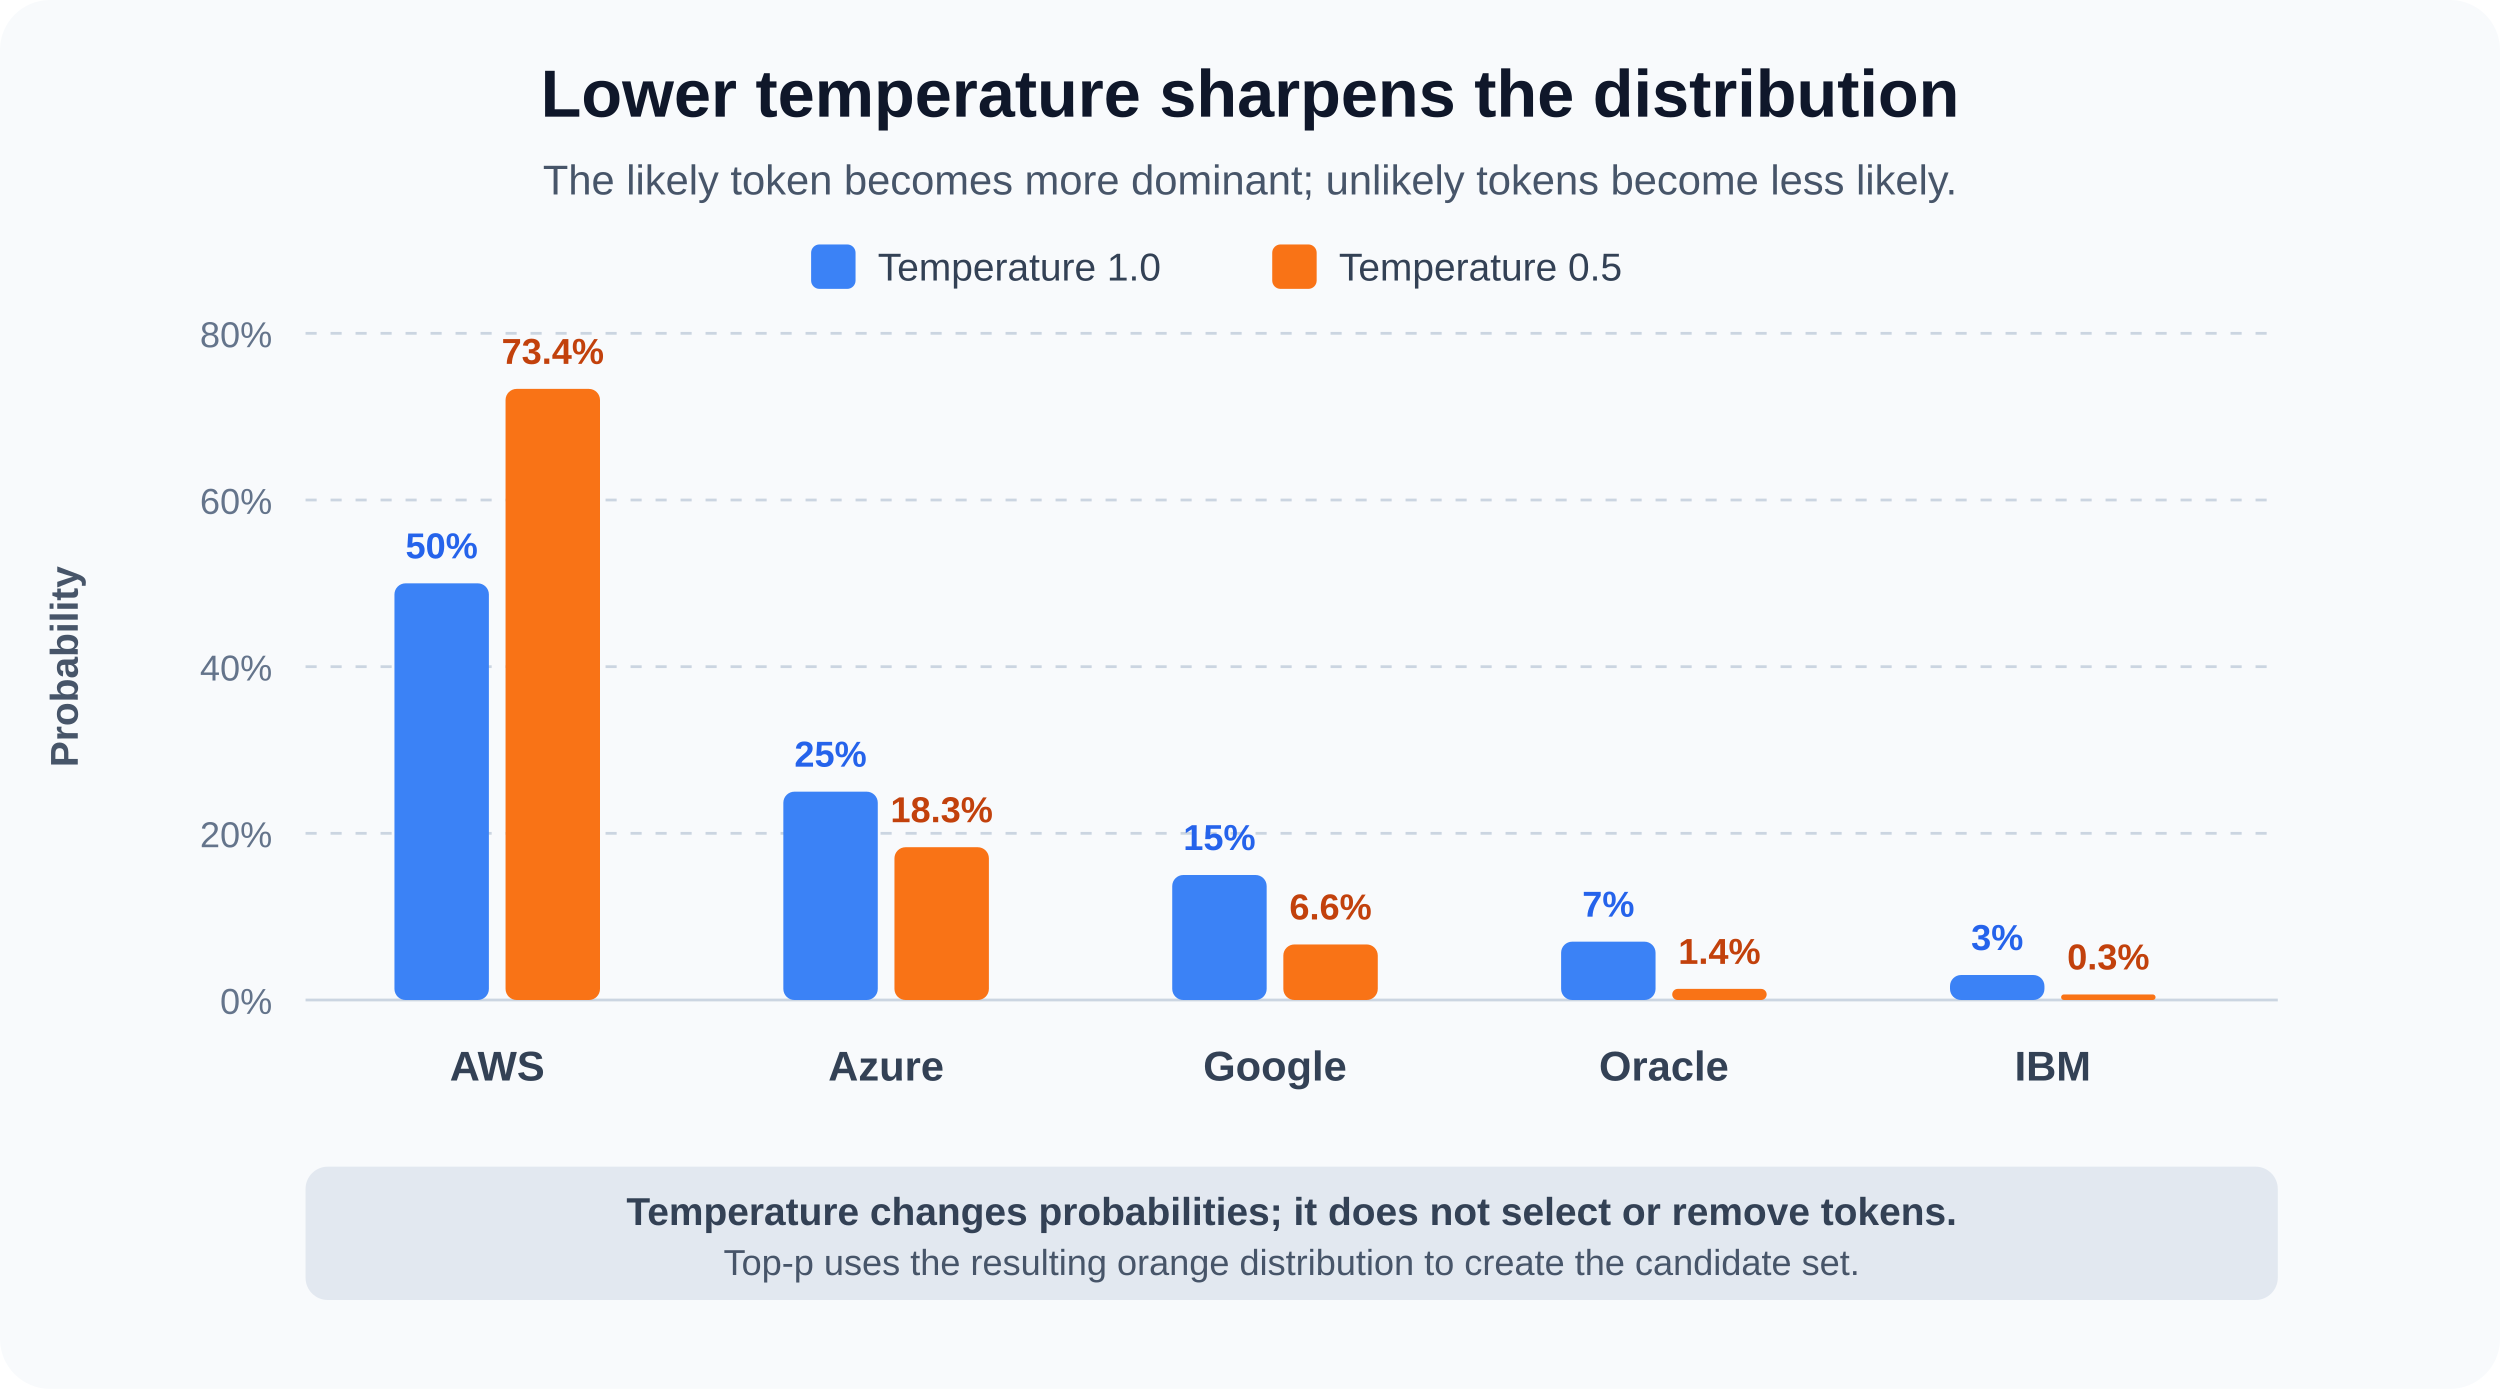
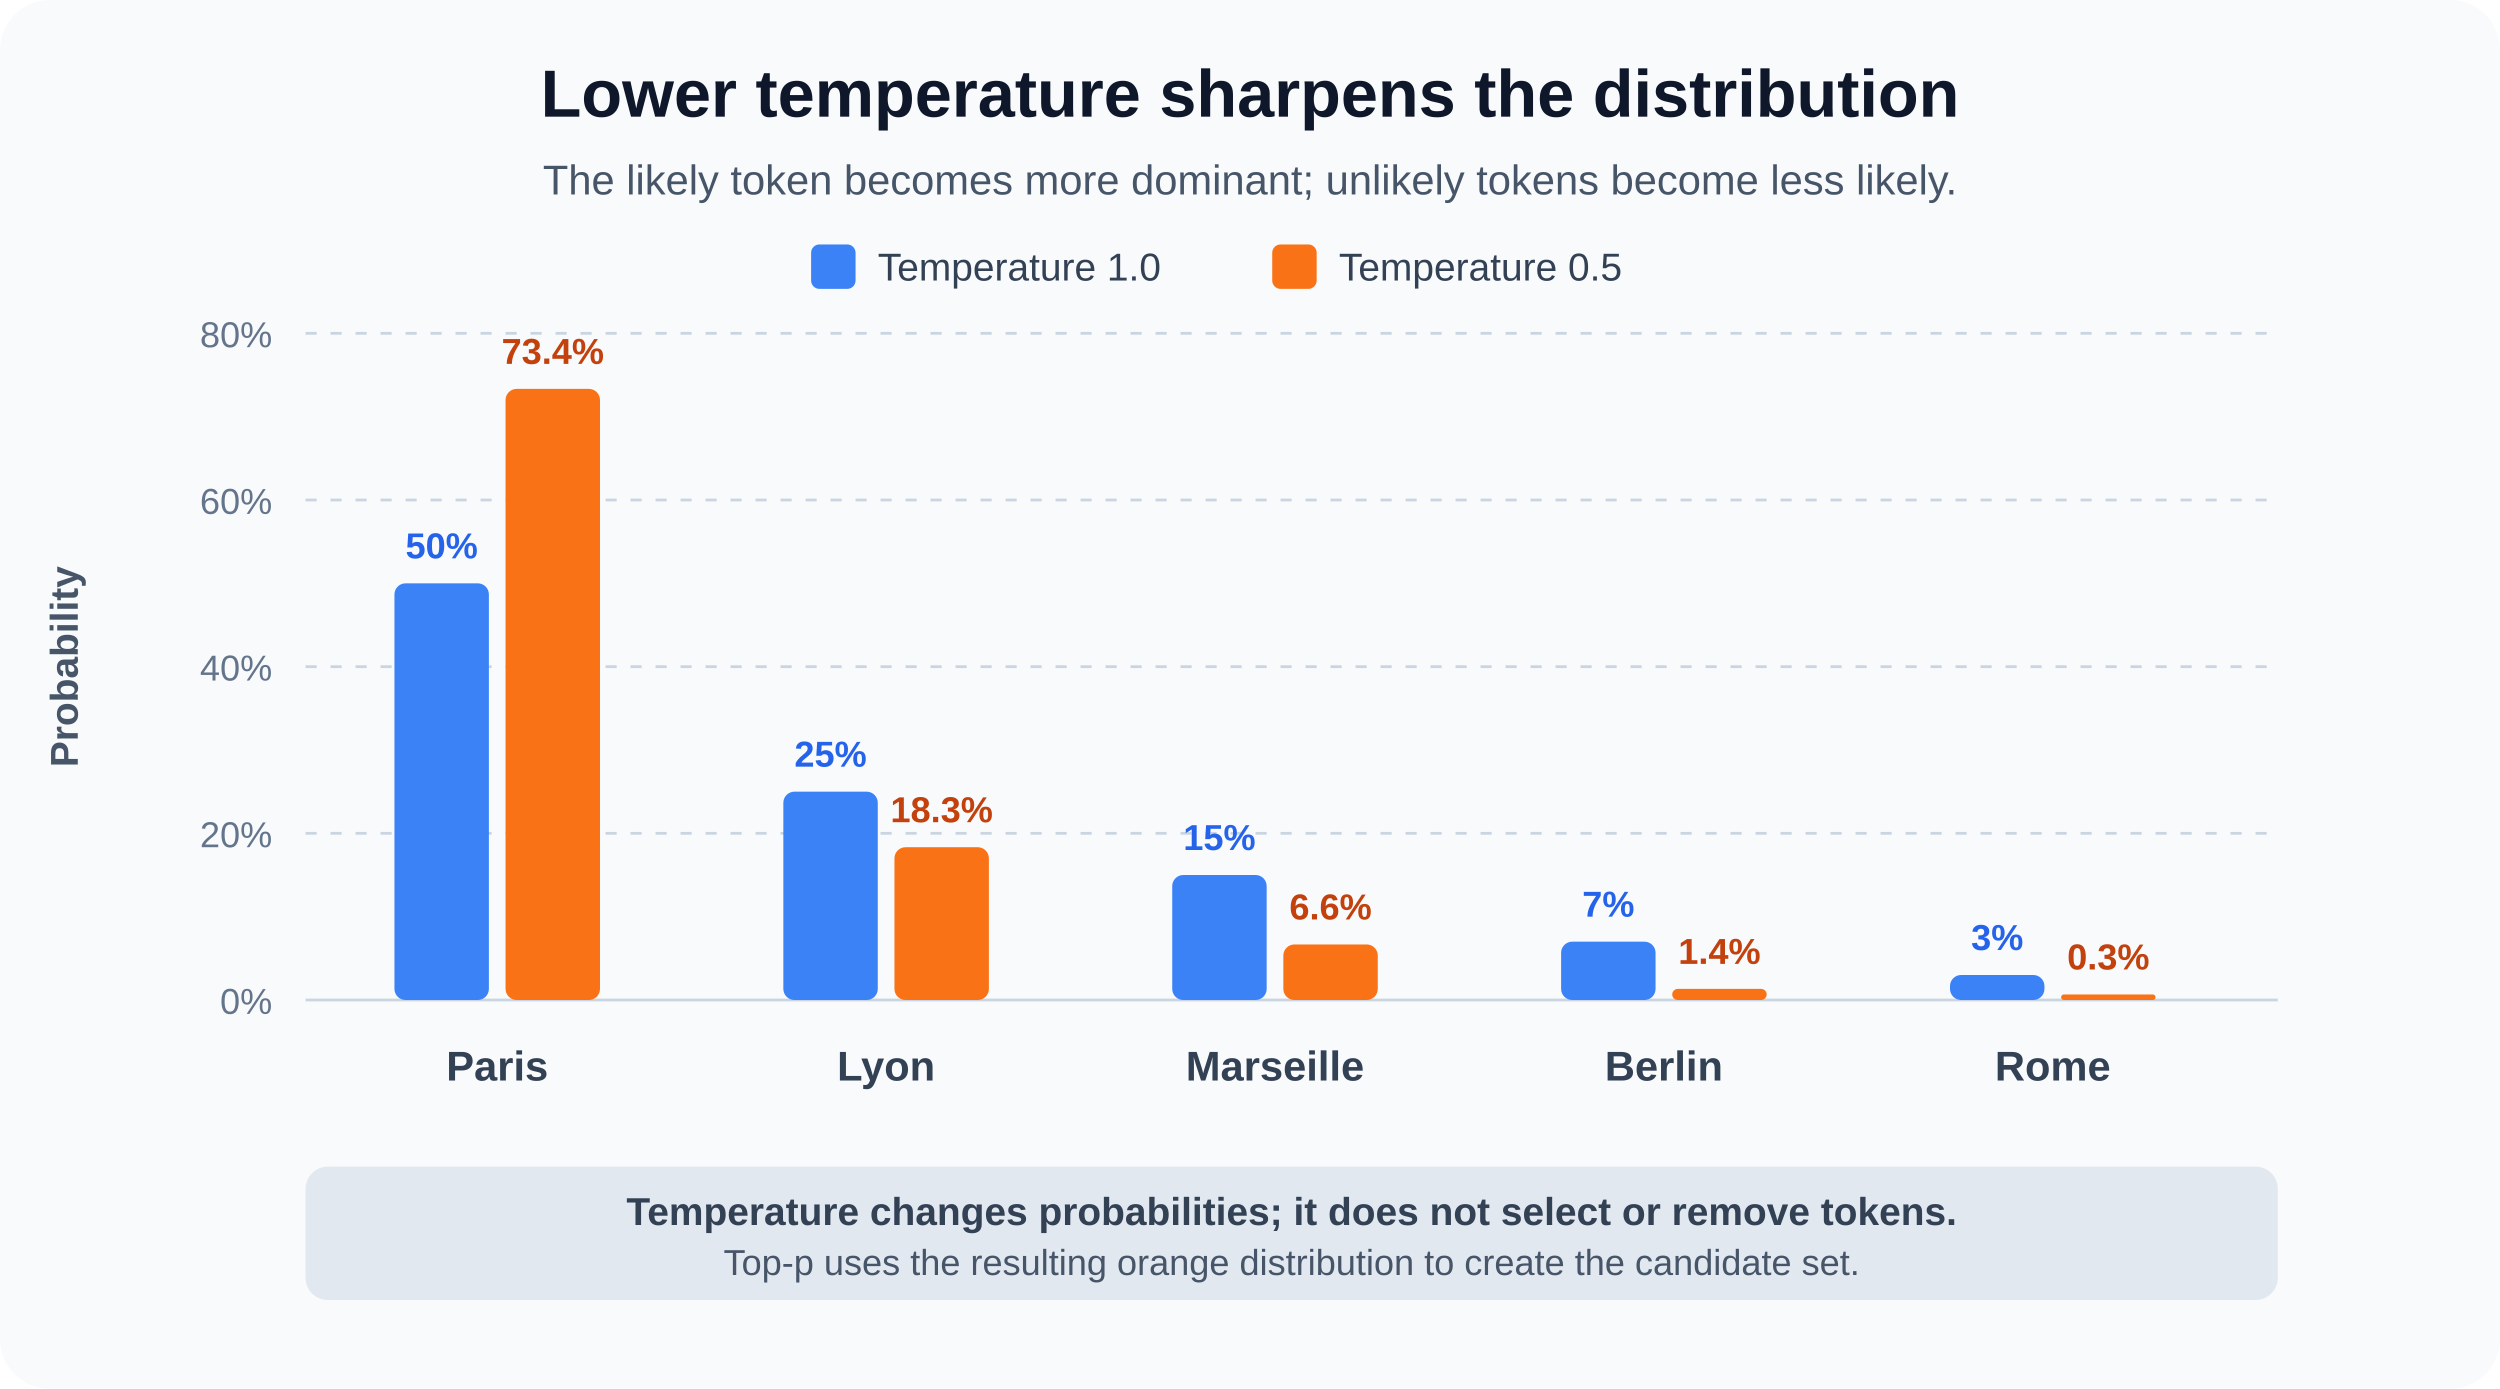
<svg xmlns="http://www.w3.org/2000/svg" width="900" height="500" viewBox="0 0 900 500" role="img" aria-labelledby="title description">
  <rect width="900" height="500" rx="18" fill="#f8fafc" />
  <text x="450" y="42" text-anchor="middle" font-family="Arial, sans-serif" font-size="24" font-weight="700" fill="#0f172a">Lower temperature sharpens the distribution</text>
  <text x="450" y="70" text-anchor="middle" font-family="Arial, sans-serif" font-size="15" fill="#475569">The likely token becomes more dominant; unlikely tokens become less likely.</text>
  <rect x="292" y="88" width="16" height="16" rx="3" fill="#3b82f6" />
  <text x="316" y="101" font-family="Arial, sans-serif" font-size="14" fill="#334155">Temperature 1.0</text>
  <rect x="458" y="88" width="16" height="16" rx="3" fill="#f97316" />
  <text x="482" y="101" font-family="Arial, sans-serif" font-size="14" fill="#334155">Temperature 0.5</text>
  <g stroke="#cbd5e1" stroke-width="1">
    <line x1="110" y1="360" x2="820" y2="360" />
    <line x1="110" y1="300" x2="820" y2="300" stroke-dasharray="4 5" />
    <line x1="110" y1="240" x2="820" y2="240" stroke-dasharray="4 5" />
    <line x1="110" y1="180" x2="820" y2="180" stroke-dasharray="4 5" />
    <line x1="110" y1="120" x2="820" y2="120" stroke-dasharray="4 5" />
  </g>
  <g font-family="Arial, sans-serif" font-size="13" fill="#64748b" text-anchor="end">
    <text x="98" y="365">0%</text>
    <text x="98" y="305">20%</text>
    <text x="98" y="245">40%</text>
    <text x="98" y="185">60%</text>
    <text x="98" y="125">80%</text>
  </g>
  <text x="28" y="240" transform="rotate(-90 28 240)" text-anchor="middle" font-family="Arial, sans-serif" font-size="14" font-weight="600" fill="#475569">Probability</text>
  <g>
    <rect x="142" y="210" width="34" height="150" rx="4" fill="#3b82f6" />
    <rect x="182" y="140" width="34" height="220" rx="4" fill="#f97316" />
    <rect x="282" y="285" width="34" height="75" rx="4" fill="#3b82f6" />
    <rect x="322" y="305" width="34" height="55" rx="4" fill="#f97316" />
    <rect x="422" y="315" width="34" height="45" rx="4" fill="#3b82f6" />
    <rect x="462" y="340" width="34" height="20" rx="4" fill="#f97316" />
    <rect x="562" y="339" width="34" height="21" rx="4" fill="#3b82f6" />
    <rect x="602" y="356" width="34" height="4" rx="2" fill="#f97316" />
    <rect x="702" y="351" width="34" height="9" rx="4" fill="#3b82f6" />
    <rect x="742" y="358" width="34" height="2" rx="1" fill="#f97316" />
  </g>
  <g font-family="Arial, sans-serif" font-size="13" font-weight="600" text-anchor="middle">
    <text x="159" y="201" fill="#2563eb">50%</text>
    <text x="199" y="131" fill="#c2410c">73.4%</text>
    <text x="299" y="276" fill="#2563eb">25%</text>
    <text x="339" y="296" fill="#c2410c">18.3%</text>
    <text x="439" y="306" fill="#2563eb">15%</text>
    <text x="479" y="331" fill="#c2410c">6.6%</text>
    <text x="579" y="330" fill="#2563eb">7%</text>
    <text x="619" y="347" fill="#c2410c">1.4%</text>
    <text x="719" y="342" fill="#2563eb">3%</text>
    <text x="759" y="349" fill="#c2410c">0.3%</text>
  </g>
  <g font-family="Arial, sans-serif" font-size="15" font-weight="600" fill="#334155" text-anchor="middle">
-     <text x="179" y="389">AWS</text>
-     <text x="319" y="389">Azure</text>
-     <text x="459" y="389">Google</text>
-     <text x="599" y="389">Oracle</text>
-     <text x="739" y="389">IBM</text>
+     <text x="179" y="389">Paris</text>
+     <text x="319" y="389">Lyon</text>
+     <text x="459" y="389">Marseille</text>
+     <text x="599" y="389">Berlin</text>
+     <text x="739" y="389">Rome</text>
  </g>
  <rect x="110" y="420" width="710" height="48" rx="8" fill="#e2e8f0" />
  <text x="465" y="441" text-anchor="middle" font-family="Arial, sans-serif" font-size="14" font-weight="600" fill="#334155">Temperature changes probabilities; it does not select or remove tokens.</text>
  <text x="465" y="459" text-anchor="middle" font-family="Arial, sans-serif" font-size="13" fill="#475569">Top-p uses the resulting orange distribution to create the candidate set.</text>
</svg>
